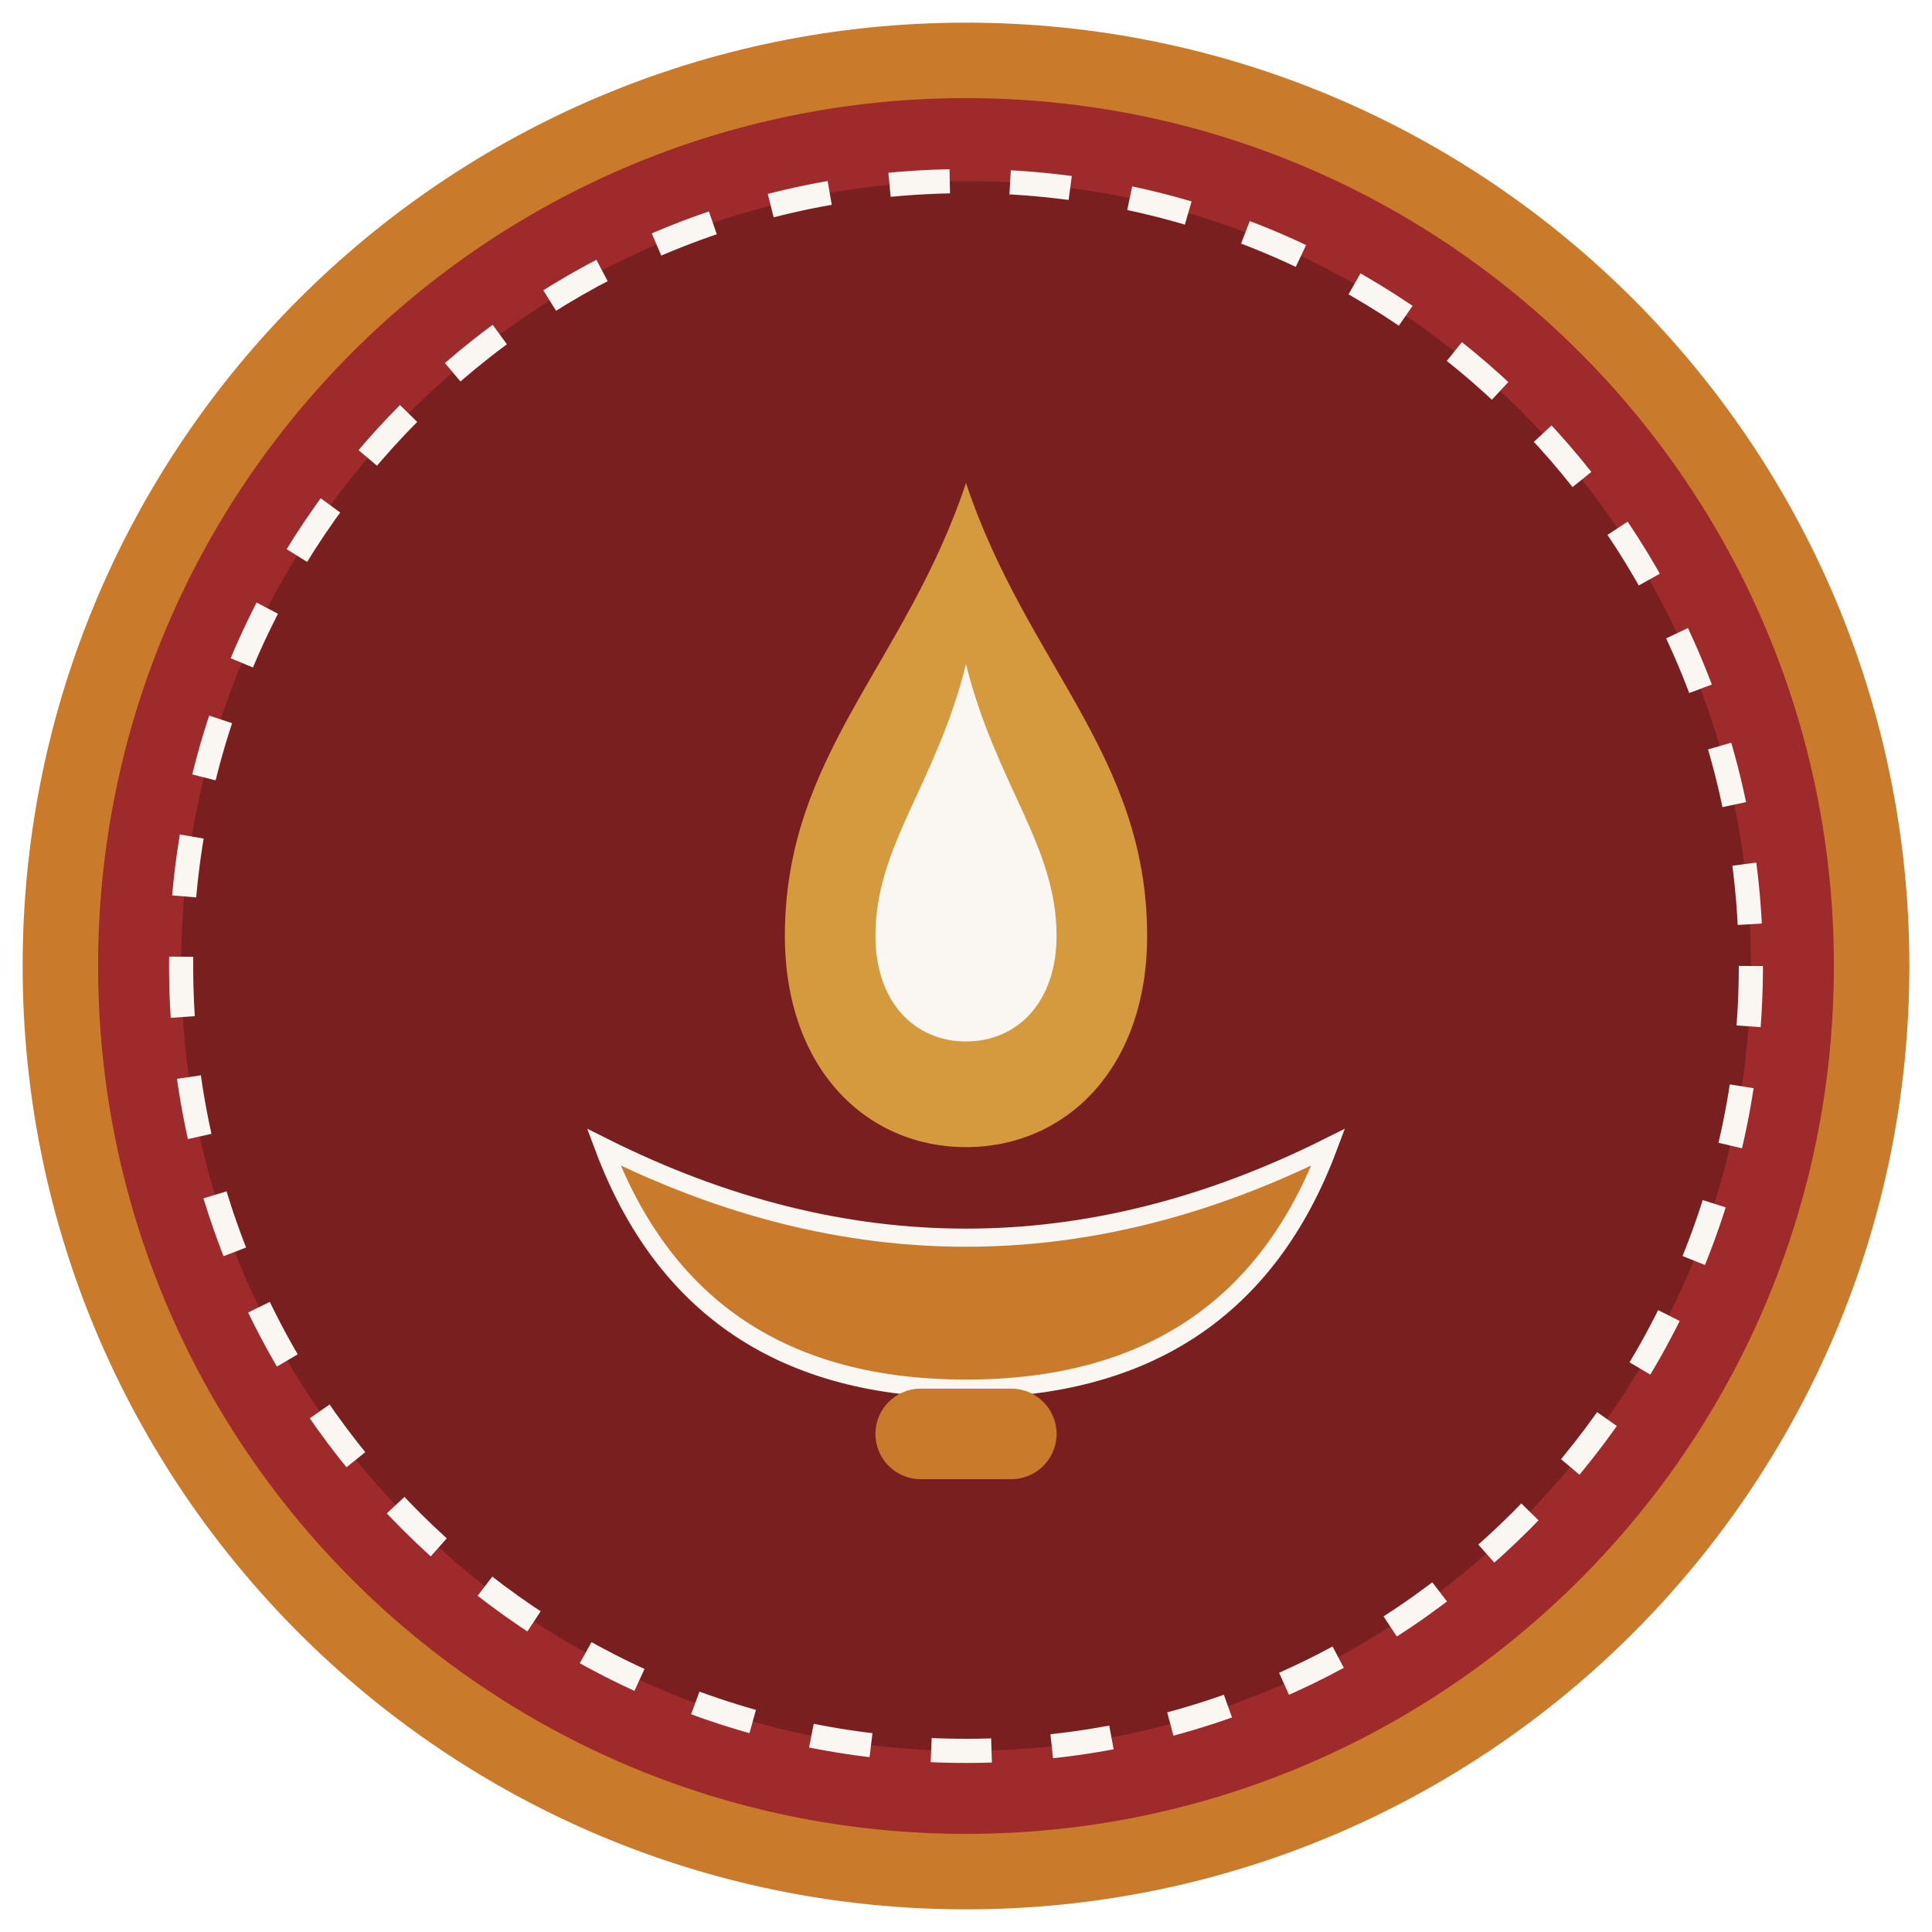
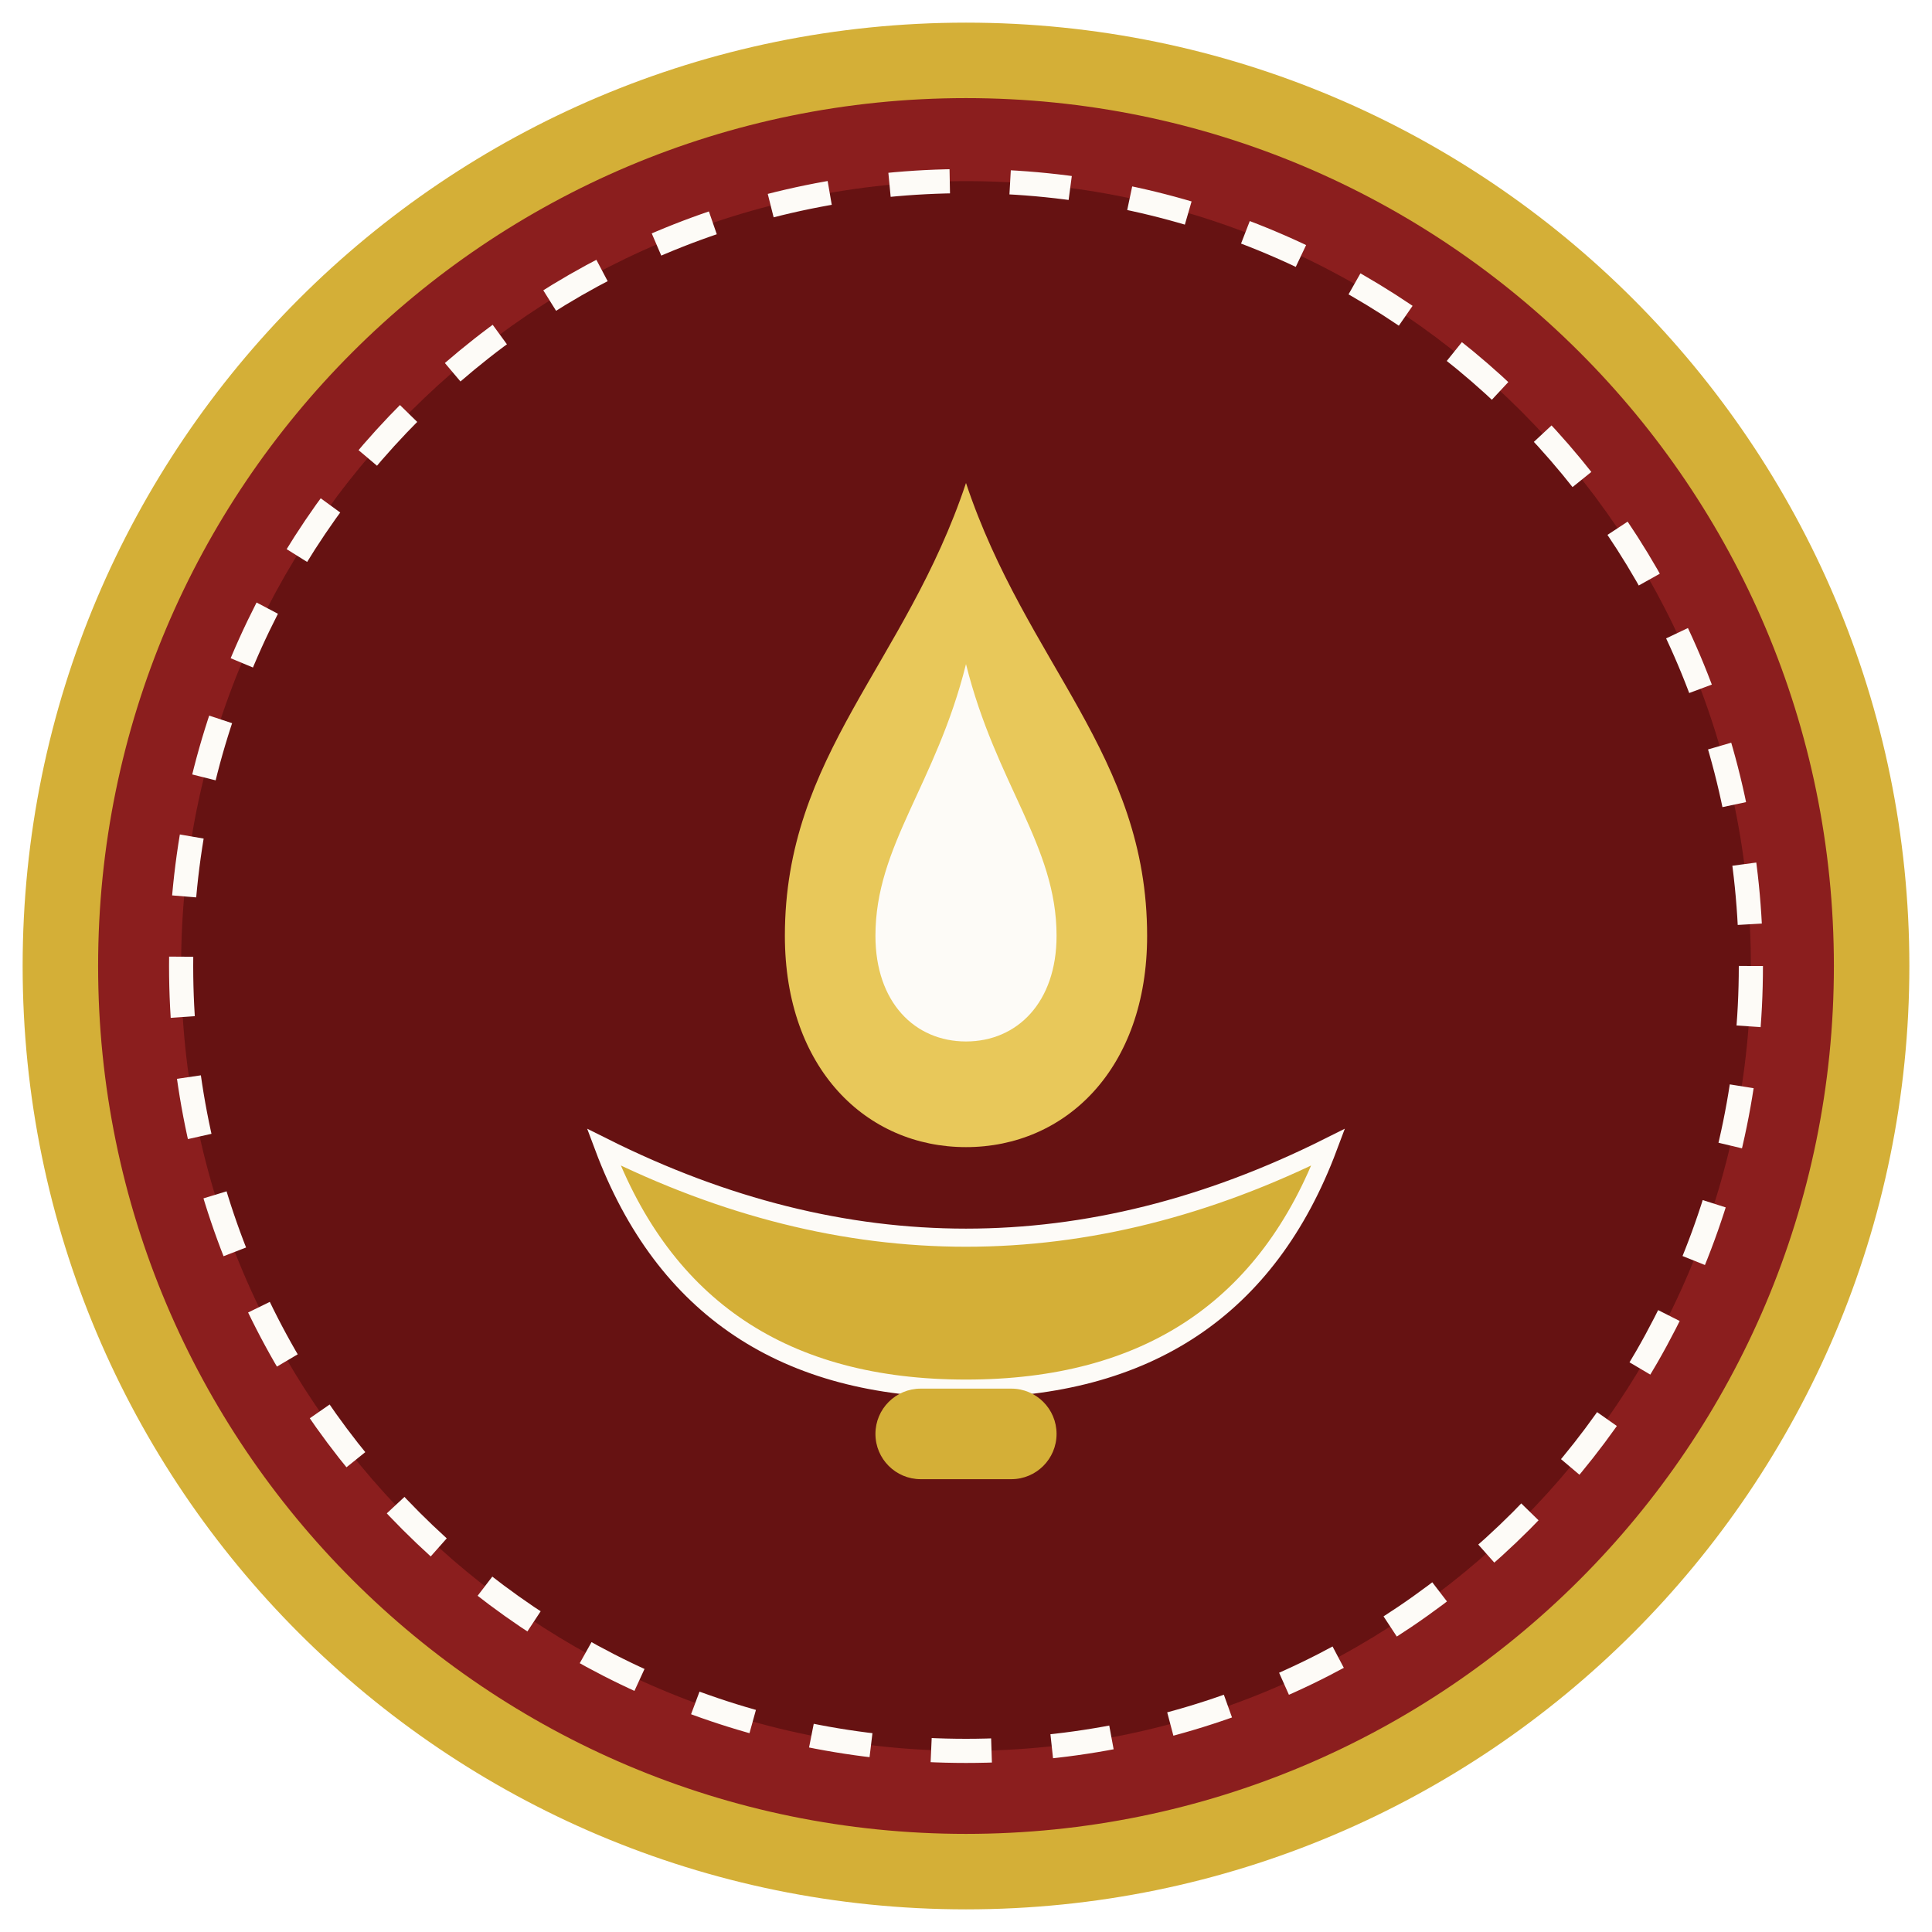
<svg xmlns="http://www.w3.org/2000/svg" viewBox="0 0 64 64" width="64" height="64" fill="none">
-   <circle cx="32" cy="32" r="30" fill="#9E2A2B" stroke="#C97A2B" stroke-width="2.5" />
-   <circle cx="32" cy="32" r="26" fill="#7A1F20" stroke="#FAF7F2" stroke-width="0.8" stroke-dasharray="2 2" />
-   <path d="M32 16 C34 22, 38 25, 38 31 C38 35.4 35.3 38 32 38 C28.7 38, 26 35.4, 26 31 C26 25, 30 22, 32 16 Z" fill="#D49A3D" />
-   <path d="M32 22 C33 26, 35 28, 35 31 C35 33.2 33.7 34.5 32 34.5 C30.3 34.5, 29 33.2, 29 31 C29 28, 31 26, 32 22 Z" fill="#FAF7F2" />
-   <path d="M20 38 Q32 44 44 38 Q41 46 32 46 Q23 46 20 38 Z" fill="#C97A2B" stroke="#FAF7F2" stroke-width="0.6" />
-   <rect x="29" y="46" width="6" height="3" rx="1.5" fill="#C97A2B" />
+   <circle cx="32" cy="32" r="30" fill="#8B1E1E" stroke="#D4AF37" stroke-width="2.5" />
+   <circle cx="32" cy="32" r="26" fill="#661212" stroke="#FDFBF7" stroke-width="0.8" stroke-dasharray="2 2" />
+   <path d="M32 16 C34 22, 38 25, 38 31 C38 35.4 35.3 38 32 38 C28.7 38, 26 35.4, 26 31 C26 25, 30 22, 32 16 Z" fill="#E8C85A" />
+   <path d="M32 22 C33 26, 35 28, 35 31 C35 33.2 33.7 34.5 32 34.5 C30.3 34.5, 29 33.2, 29 31 C29 28, 31 26, 32 22 Z" fill="#FDFBF7" />
+   <path d="M20 38 Q32 44 44 38 Q41 46 32 46 Q23 46 20 38 Z" fill="#D4AF37" stroke="#FDFBF7" stroke-width="0.6" />
+   <rect x="29" y="46" width="6" height="3" rx="1.5" fill="#D4AF37" />
</svg>
